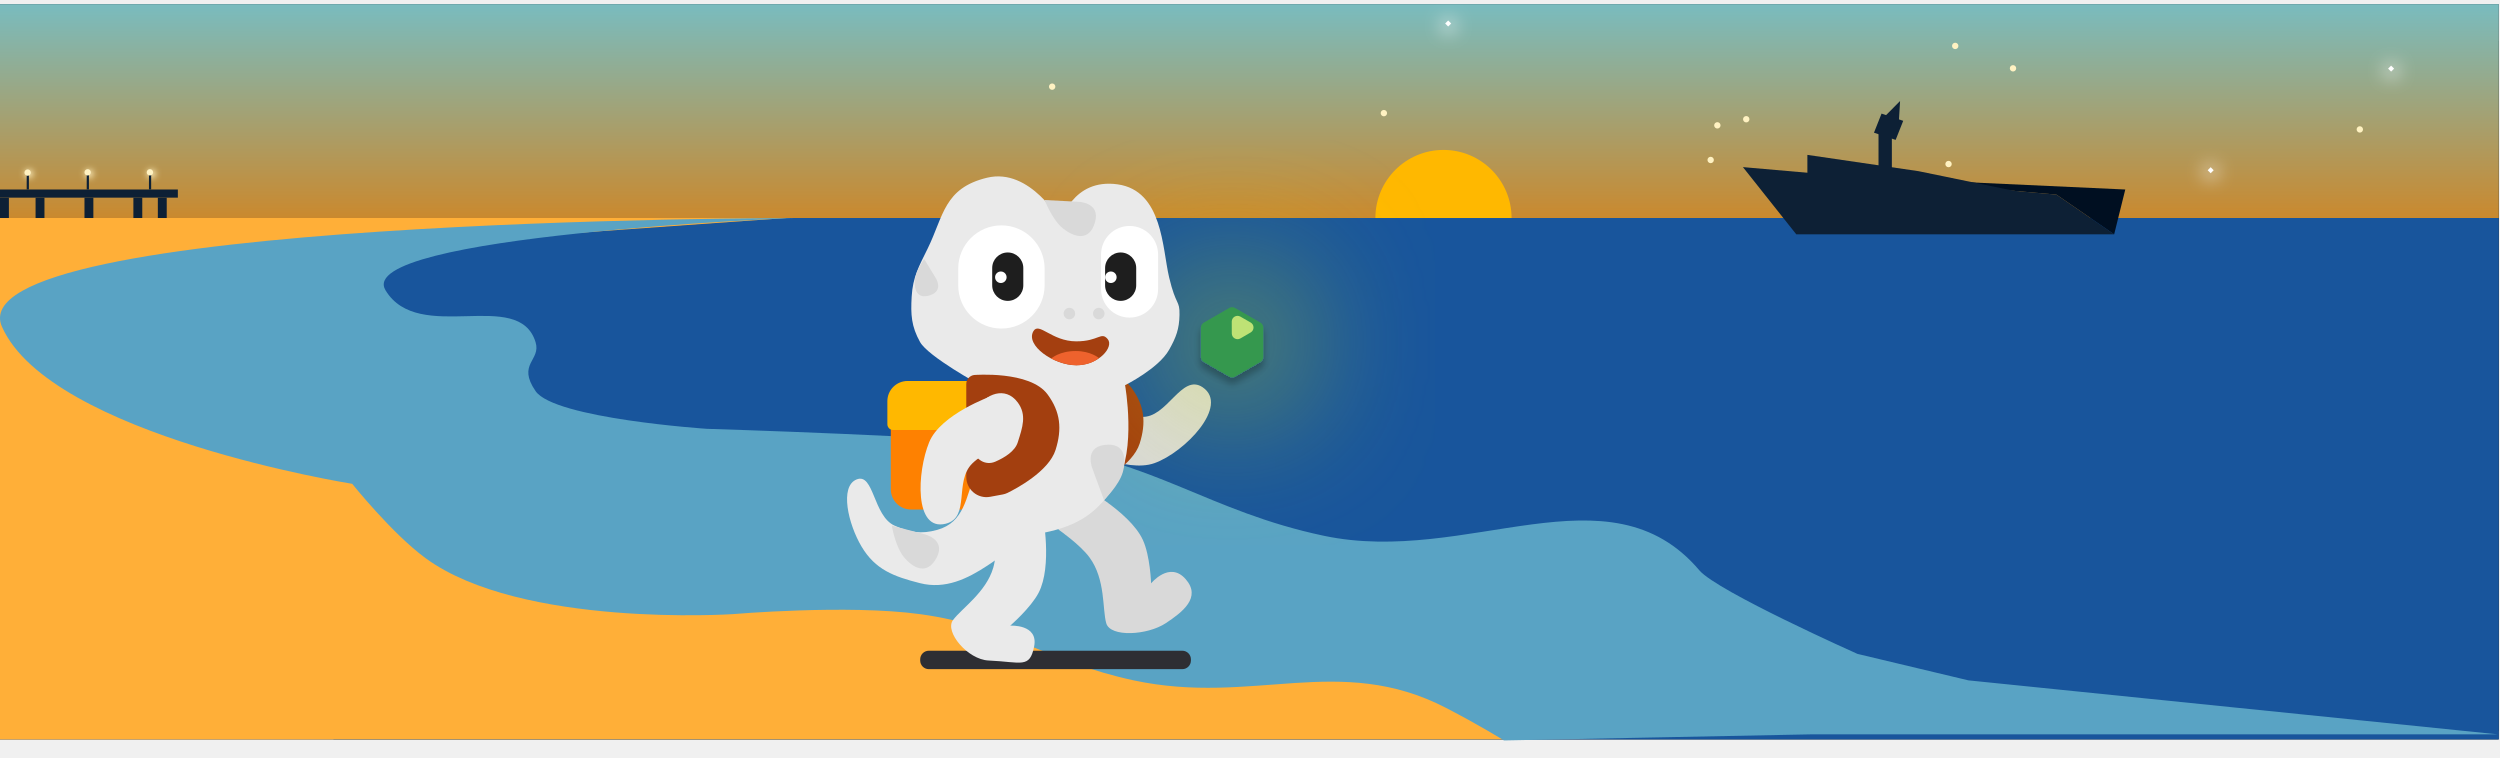
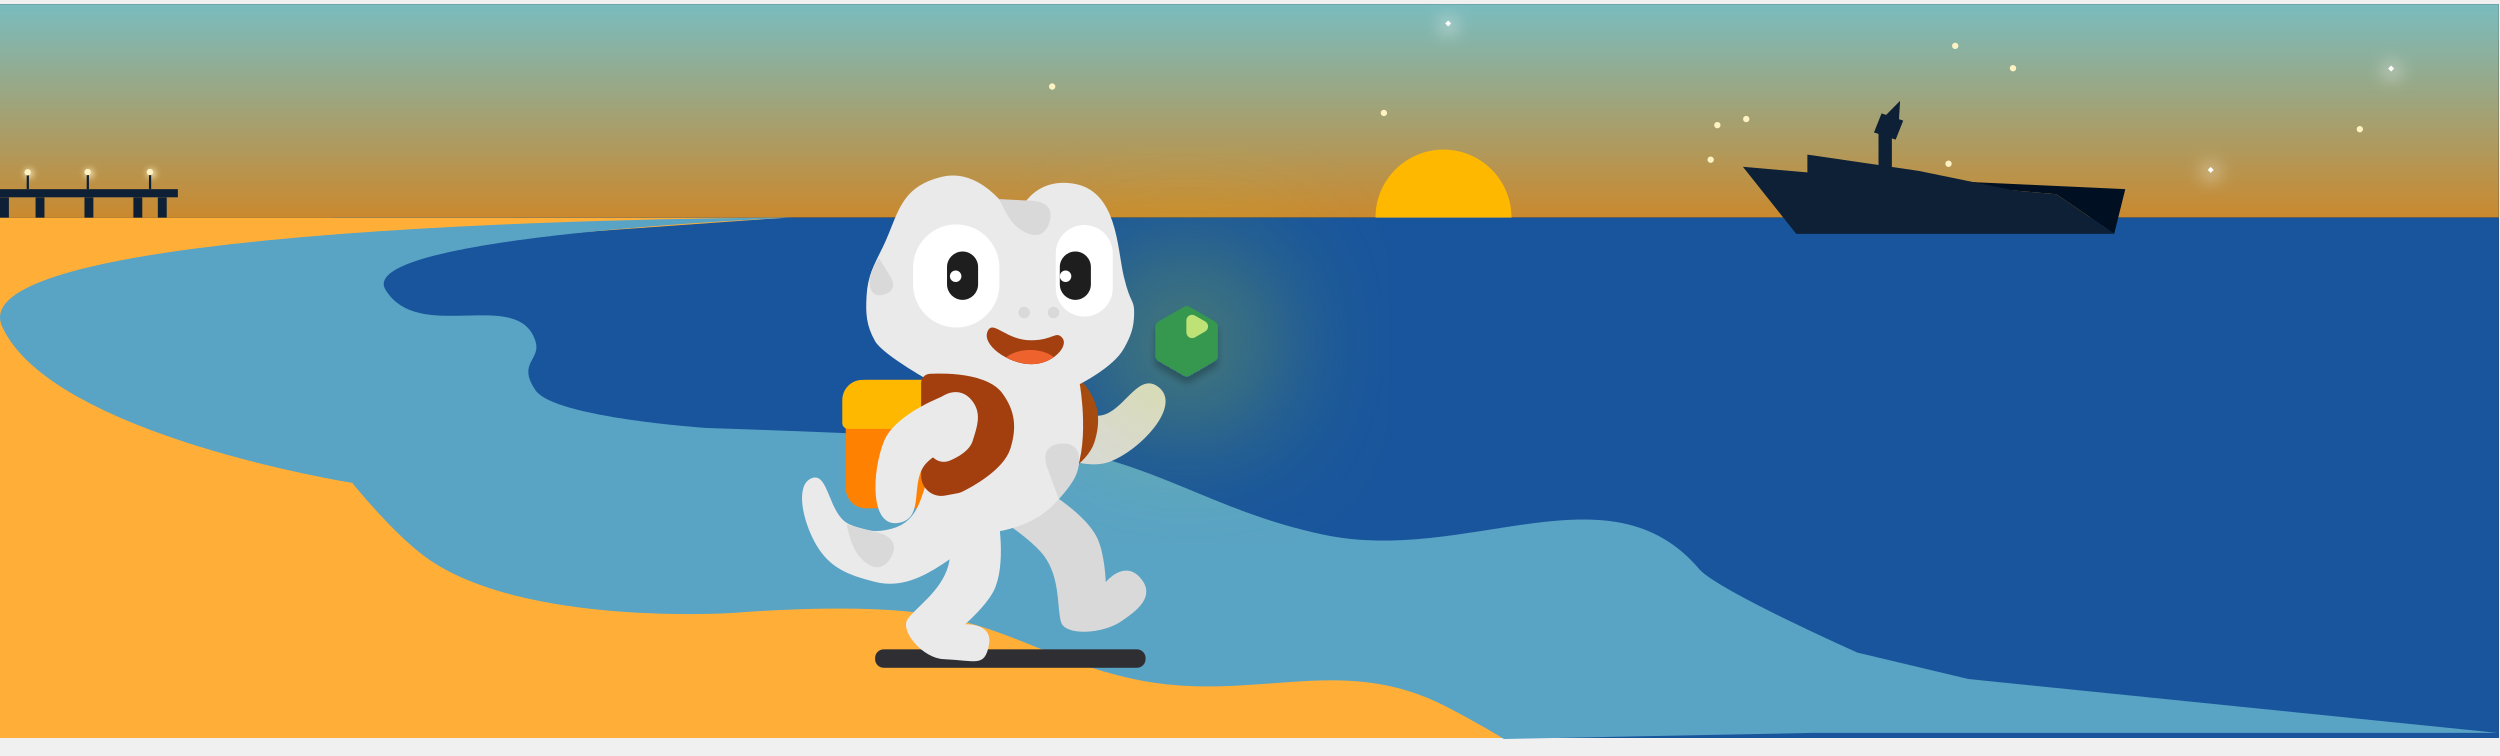
- <svg xmlns="http://www.w3.org/2000/svg" width="1657" height="502" viewBox="0 0 1657 502" fill="none">
-   <rect y="27.104" width="1656.18" height="457.45" fill="#3D4B54" />
-   <rect x="704.32" y="431.334" width="247.543" height="20.275" rx="10.137" fill="#F7F7F7" />
-   <rect y="2.762" width="1656.18" height="487.326" fill="#21282C" />
-   <rect y="2.762" width="1656.18" height="141.743" fill="url(#paint0_linear_760_2890)" />
-   <circle cx="956.737" cy="144.5" r="45.131" fill="#FFB800" />
-   <rect x="221.02" y="144.504" width="1435.16" height="345.583" fill="#18559C" />
-   <path d="M0 144.504H520.871L235.755 164.753L291.01 282.872L1013.01 450.939L996.065 490.087H0V144.504Z" fill="#FFAF38" />
+ <svg xmlns="http://www.w3.org/2000/svg" width="1657" height="501" viewBox="0 0 1657 501" fill="none">
+   <rect y="27.076" width="1656.18" height="456.532" fill="#3D4B54" />
+   <rect x="704.32" y="430.496" width="247.543" height="20.234" rx="10.117" fill="#F7F7F7" />
+   <rect y="2.783" width="1656.18" height="486.348" fill="#21282C" />
+   <rect y="2.783" width="1656.18" height="141.459" fill="url(#paint0_linear_760_2890)" />
+   <circle cx="956.736" cy="144.238" r="45.086" fill="#FFB800" />
+   <rect x="221.02" y="144.24" width="1435.16" height="344.889" fill="#18559C" />
+   <path d="M0 144.24H520.871L235.755 164.449L291.01 282.331L1013.01 450.06L996.065 489.13H0V144.24Z" fill="#FFAF38" />
  <g filter="url(#filter0_f_760_2890)">
-     <rect x="1460.21" y="113.963" width="7.052" height="7.052" transform="rotate(-45 1460.21 113.963)" fill="white" />
+     <rect x="1460.21" y="113.756" width="7.045" height="7.045" transform="rotate(-45 1460.21 113.756)" fill="white" />
  </g>
-   <rect x="1463.24" y="112.828" width="2.821" height="2.821" transform="rotate(-45 1463.24 112.828)" fill="white" />
+   <rect x="1463.25" y="112.629" width="2.818" height="2.818" transform="rotate(-45 1463.25 112.629)" fill="white" />
  <g filter="url(#filter1_f_760_2890)">
-     <rect x="1580.01" y="46.893" width="7.052" height="7.052" transform="rotate(-45 1580.01 46.8926)" fill="white" />
+     <rect x="1580.02" y="46.83" width="7.045" height="7.045" transform="rotate(-45 1580.02 46.8301)" fill="white" />
  </g>
-   <rect x="1582.83" y="45.486" width="2.821" height="2.821" transform="rotate(-45 1582.83 45.4863)" fill="white" />
+   <rect x="1582.84" y="45.424" width="2.818" height="2.818" transform="rotate(-45 1582.84 45.4238)" fill="white" />
  <g filter="url(#filter2_f_760_2890)">
-     <rect x="955.033" y="16.986" width="7.052" height="7.052" transform="rotate(-45 955.033 16.9863)" fill="white" />
+     <rect x="955.039" y="16.98" width="7.045" height="7.045" transform="rotate(-45 955.039 16.9805)" fill="white" />
  </g>
-   <rect x="957.852" y="15.576" width="2.821" height="2.821" transform="rotate(-45 957.852 15.5762)" fill="white" />
-   <circle cx="1564.09" cy="85.781" r="2.116" fill="#FFF2C2" />
-   <circle cx="1291.49" cy="108.729" r="2.116" fill="#FFF2C2" />
-   <circle cx="1334.22" cy="45.285" r="2.116" fill="#FFF2C2" />
-   <circle cx="1295.92" cy="30.436" r="2.116" fill="#FFF2C2" />
-   <circle cx="1157.41" cy="79.031" r="2.116" fill="#FFF2C2" />
-   <circle cx="1138.26" cy="83.082" r="2.116" fill="#FFF2C2" />
-   <circle cx="917.235" cy="74.983" r="2.116" fill="#FFF2C2" />
-   <circle cx="1133.83" cy="106.032" r="2.116" fill="#FFF2C2" />
-   <circle cx="697.373" cy="57.432" r="2.116" fill="#FFF2C2" />
-   <path d="M1155.2 110.754L1362.96 128.978L1401.27 155.302H1190.56L1155.2 110.754Z" fill="#0D2035" />
-   <path d="M1232.56 117.504L1408.64 125.604L1401.27 155.302L1362.96 128.978L1232.56 117.504Z" fill="#000F21" />
-   <path d="M1197.93 102.656L1271.6 113.456L1343.8 128.305H1197.93V102.656Z" fill="#0D2035" />
-   <rect x="1245.08" y="81.055" width="8.841" height="35.098" fill="#0D2035" />
-   <rect width="15.137" height="13.603" transform="matrix(0.948796 0.31589 -0.368714 0.929543 1247.09 75.2969)" fill="#0D2035" />
-   <path d="M1259.37 66.938L1258.55 80.885L1249.13 77.282L1259.37 66.938Z" fill="#0D2035" />
-   <path d="M1304.65 450.939L1655.44 486.712H1200.88L996.802 490.762C996.802 490.762 980.932 480.821 958.381 469.163C887.645 432.595 830.437 467.911 751.358 450.939C694.575 438.751 667.586 414.96 609.905 407.066C561.815 400.484 485.397 407.066 485.397 407.066C485.397 407.066 345.308 416.257 282.058 369.943C259.94 353.747 233.433 320.67 233.433 320.67C233.433 320.67 33.779 288.947 1.362 216.725C-31.055 144.504 525.917 144.504 525.917 144.504C525.917 144.504 233.433 155.978 255.535 192.427C277.638 228.875 343.858 190.204 354.995 226.85C358.699 239.039 342.47 241.024 354.995 259.248C367.519 277.472 468.452 284.222 468.452 284.222C468.452 284.222 634.785 289.304 687.262 295.696C765.007 305.167 800.924 338.918 877.34 355.093C972.569 375.251 1066.42 307.31 1126.36 378.042C1138.13 391.937 1231.08 433.389 1231.08 433.389L1304.65 450.939Z" fill="#59A3C4" />
-   <rect y="125.604" width="117.878" height="5.4" fill="#0D2035" />
-   <rect x="61.885" y="131.004" width="13.499" height="5.894" transform="rotate(90 61.8848 131.004)" fill="#0D2035" />
-   <rect x="110.51" y="131.004" width="13.499" height="5.894" transform="rotate(90 110.51 131.004)" fill="#0D2035" />
-   <rect x="94.301" y="131.004" width="13.499" height="5.894" transform="rotate(90 94.3008 131.004)" fill="#0D2035" />
-   <rect x="29.469" y="131.004" width="13.499" height="5.894" transform="rotate(90 29.4688 131.004)" fill="#0D2035" />
-   <rect x="5.895" y="131.004" width="13.499" height="5.894" transform="rotate(90 5.89453 131.004)" fill="#0D2035" />
+   <rect x="957.854" y="15.572" width="2.818" height="2.818" transform="rotate(-45 957.854 15.5723)" fill="white" />
+   <circle cx="1564.09" cy="85.637" r="2.113" fill="#FFF2C2" />
+   <circle cx="1291.49" cy="108.537" r="2.113" fill="#FFF2C2" />
+   <circle cx="1334.22" cy="45.221" r="2.113" fill="#FFF2C2" />
+   <circle cx="1295.92" cy="30.402" r="2.113" fill="#FFF2C2" />
+   <circle cx="1157.41" cy="78.9" r="2.113" fill="#FFF2C2" />
+   <circle cx="1138.26" cy="82.944" r="2.113" fill="#FFF2C2" />
+   <circle cx="917.234" cy="74.859" r="2.113" fill="#FFF2C2" />
+   <circle cx="1133.83" cy="105.846" r="2.113" fill="#FFF2C2" />
+   <circle cx="697.373" cy="57.344" r="2.113" fill="#FFF2C2" />
+   <path d="M1155.2 110.559L1362.96 128.746L1401.27 155.017H1190.56L1155.2 110.559Z" fill="#0D2035" />
+   <path d="M1232.56 117.295L1408.64 125.378L1401.27 155.017L1362.96 128.746L1232.56 117.295Z" fill="#000F21" />
+   <path d="M1197.93 102.477L1271.6 113.254L1343.8 128.074H1197.93V102.477Z" fill="#0D2035" />
+   <rect x="1245.08" y="80.92" width="8.841" height="35.028" fill="#0D2035" />
+   <rect width="15.134" height="13.579" transform="matrix(0.948986 0.315319 -0.369355 0.929289 1247.09 75.1719)" fill="#0D2035" />
+   <path d="M1259.37 66.83L1258.55 80.75L1249.13 77.153L1259.37 66.83Z" fill="#0D2035" />
+   <path d="M1304.65 450.06L1655.44 485.762H1200.88L996.802 489.803C996.802 489.803 980.932 479.883 958.381 468.248C887.645 431.753 830.437 466.998 751.358 450.06C694.575 437.897 667.586 414.153 609.905 406.275C561.815 399.707 485.397 406.275 485.397 406.275C485.397 406.275 345.308 415.448 282.058 369.227C259.94 353.063 233.433 320.053 233.433 320.053C233.433 320.053 33.779 288.393 1.362 216.317C-31.055 144.24 525.917 144.24 525.917 144.24C525.917 144.24 233.433 155.692 255.535 192.067C277.638 228.442 343.858 189.849 354.995 226.421C358.699 238.585 342.47 240.567 354.995 258.754C367.519 276.942 468.452 283.678 468.452 283.678C468.452 283.678 634.785 288.75 687.262 295.129C765.007 304.581 800.924 338.265 877.34 354.407C972.569 374.524 1066.42 306.719 1126.36 377.31C1138.13 391.177 1231.08 432.546 1231.08 432.546L1304.65 450.06Z" fill="#59A3C4" />
+   <rect y="125.379" width="117.878" height="5.389" fill="#0D2035" />
+   <rect x="61.885" y="130.768" width="13.472" height="5.894" transform="rotate(90 61.8848 130.768)" fill="#0D2035" />
+   <rect x="110.51" y="130.768" width="13.472" height="5.894" transform="rotate(90 110.51 130.768)" fill="#0D2035" />
+   <rect x="94.301" y="130.768" width="13.472" height="5.894" transform="rotate(90 94.3008 130.768)" fill="#0D2035" />
+   <rect x="29.469" y="130.768" width="13.472" height="5.894" transform="rotate(90 29.4688 130.768)" fill="#0D2035" />
+   <rect x="5.895" y="130.768" width="13.472" height="5.894" transform="rotate(90 5.89453 130.768)" fill="#0D2035" />
  <g filter="url(#filter3_f_760_2890)">
-     <circle cx="59.065" cy="115.164" r="2.821" fill="#FFF2C2" />
+     <circle cx="59.068" cy="114.96" r="2.818" fill="#FFF2C2" />
  </g>
-   <rect x="58.94" y="114.807" width="10.8" height="1.473" transform="rotate(90 58.9395 114.807)" fill="#0D2035" />
-   <circle cx="58.108" cy="114.223" r="2.116" fill="#FFF2C2" />
+   <rect x="58.94" y="114.604" width="10.778" height="1.473" transform="rotate(90 58.9395 114.604)" fill="#0D2035" />
+   <circle cx="58.106" cy="114.024" r="2.113" fill="#FFF2C2" />
  <g filter="url(#filter4_f_760_2890)">
-     <circle cx="19.157" cy="115.164" r="2.821" fill="#FFF2C2" />
+     <circle cx="19.156" cy="114.96" r="2.818" fill="#FFF2C2" />
  </g>
-   <rect x="19.156" y="114.807" width="10.8" height="1.473" transform="rotate(90 19.1562 114.807)" fill="#0D2035" />
-   <circle cx="18.323" cy="114.397" r="2.116" fill="#FFF2C2" />
+   <rect x="19.156" y="114.604" width="10.778" height="1.473" transform="rotate(90 19.1562 114.604)" fill="#0D2035" />
+   <circle cx="18.32" cy="114.193" r="2.113" fill="#FFF2C2" />
  <g filter="url(#filter5_f_760_2890)">
-     <circle cx="100.321" cy="115.164" r="2.821" fill="#FFF2C2" />
+     <circle cx="100.324" cy="114.96" r="2.818" fill="#FFF2C2" />
  </g>
-   <rect x="100.195" y="114.807" width="10.8" height="1.473" transform="rotate(90 100.195 114.807)" fill="#0D2035" />
-   <circle cx="99.365" cy="114.223" r="2.116" fill="#FFF2C2" />
-   <path d="M783.617 431.299H615.633C612.47 431.299 609.906 433.864 609.906 437.029V437.793C609.906 440.957 612.47 443.523 615.633 443.523H783.617C786.78 443.523 789.344 440.957 789.344 437.793V437.029C789.344 433.864 786.78 431.299 783.617 431.299Z" fill="#2E2E33" />
-   <path d="M765.095 307C746.159 313.708 714.728 296.56 714.728 296.56C714.728 296.56 711.954 286.855 714.098 281.283C717.112 273.45 731.697 268.961 731.697 268.961C731.697 268.961 746.483 275.633 756.598 276.283C773.608 277.376 783.053 247.116 797.151 256.701C814.971 268.818 785.404 299.805 765.095 307Z" fill="#D9D9D9" />
-   <path d="M696.189 250.327C696.189 247.332 698.382 244.788 701.344 244.35C701.344 244.35 738.341 241.331 750.021 257.146C758.661 268.846 759.753 280.141 755.366 294.009C750.849 308.287 729.212 319.702 723.4 322.548C722.439 323.018 721.428 323.331 720.376 323.526L711.985 325.08C703.77 326.603 696.189 320.293 696.189 311.934V250.327Z" fill="#A33F0F" />
-   <path d="M703.252 266.466C708.658 257.257 721.989 251.307 730.301 262.542C736.45 270.852 733.424 279.152 730.301 289.004C728.446 294.859 721.716 299.054 715.434 301.788C708.855 304.653 701.832 300.307 700.904 293.188C699.759 284.399 699.355 273.106 703.252 266.466Z" fill="#EAEAEA" />
-   <path d="M590.436 265.893C590.436 258.509 596.418 252.523 603.798 252.523H669.846V324.339C669.846 331.723 663.864 337.709 656.484 337.709H603.798C596.418 337.709 590.436 331.723 590.436 324.339V265.893Z" fill="#FE8101" />
-   <path d="M641.212 281.173C641.212 283.283 639.503 284.993 637.394 284.993H591.962C589.854 284.993 588.145 283.283 588.145 281.173V265.893C588.145 258.509 594.127 252.523 601.507 252.523H641.212V281.173Z" fill="#FFB800" />
+   <rect x="100.195" y="114.604" width="10.778" height="1.473" transform="rotate(90 100.195 114.604)" fill="#0D2035" />
+   <circle cx="99.363" cy="114.024" r="2.113" fill="#FFF2C2" />
+   <path d="M753.55 430.391H585.735C582.575 430.391 580.014 432.953 580.014 436.115V436.878C580.014 440.039 582.575 442.602 585.735 442.602H753.55C756.71 442.602 759.271 440.039 759.271 436.878V436.115C759.271 432.953 756.71 430.391 753.55 430.391Z" fill="#2E2E33" />
+   <path d="M735.045 306.217C716.128 312.918 684.728 295.787 684.728 295.787C684.728 295.787 681.958 286.092 684.1 280.526C687.11 272.701 701.681 268.217 701.681 268.217C701.681 268.217 716.452 274.881 726.557 275.531C743.55 276.623 752.985 246.393 767.069 255.969C784.871 268.074 755.334 299.03 735.045 306.217Z" fill="#D9D9D9" />
+   <path d="M666.209 249.6C666.209 246.608 668.4 244.067 671.358 243.629C671.358 243.629 708.318 240.613 719.986 256.413C728.617 268.1 729.709 279.384 725.326 293.239C720.814 307.502 699.199 318.905 693.392 321.748C692.432 322.218 691.422 322.531 690.371 322.725L681.989 324.278C673.782 325.799 666.209 319.496 666.209 311.145V249.6Z" fill="#A33F0F" />
+   <path d="M673.265 265.724C678.665 256.524 691.983 250.579 700.286 261.803C706.429 270.105 703.406 278.397 700.286 288.239C698.433 294.088 691.71 298.278 685.434 301.01C678.862 303.872 671.845 299.53 670.919 292.419C669.775 283.639 669.371 272.357 673.265 265.724Z" fill="#EAEAEA" />
+   <path d="M560.562 265.151C560.562 257.775 566.539 251.795 573.911 251.795H639.894V323.539C639.894 330.915 633.917 336.895 626.545 336.895H573.911C566.539 336.895 560.562 330.915 560.562 323.539V265.151Z" fill="#FE8101" />
+   <path d="M611.288 280.416C611.288 282.524 609.58 284.232 607.474 284.232H562.087C559.981 284.232 558.273 282.524 558.273 280.416V265.151C558.273 257.775 564.25 251.795 571.622 251.795H611.288V280.416Z" fill="#FFB800" />
  <g filter="url(#filter6_f_760_2890)">
-     <path d="M783.799 219.127C786.569 207.333 795.417 197.915 807.01 194.42C818.603 190.924 831.179 193.882 840.001 202.179C848.823 210.477 852.55 222.853 849.78 234.646C847.009 246.439 838.161 255.857 826.568 259.353C814.975 262.849 802.399 259.891 793.578 251.593C784.755 243.296 781.028 230.92 783.799 219.127Z" fill="#D0E60A" />
+     <path d="M753.731 218.43C756.499 206.649 765.338 197.24 776.919 193.748C788.5 190.256 801.064 193.211 809.877 201.5C818.69 209.789 822.414 222.153 819.646 233.934C816.878 245.715 808.039 255.124 796.458 258.616C784.877 262.109 772.314 259.154 763.501 250.865C754.687 242.576 750.963 230.212 753.731 218.43Z" fill="#D0E60A" />
  </g>
  <g filter="url(#filter7_d_760_2890)">
-     <path d="M814.732 204.107C815.914 203.425 817.369 203.425 818.55 204.107L835.397 213.84C836.578 214.522 837.306 215.783 837.306 217.148V236.612C837.306 237.977 836.578 239.238 835.397 239.92L818.55 249.652C817.369 250.334 815.914 250.334 814.732 249.652L797.885 239.92C796.704 239.238 795.977 237.977 795.977 236.612V217.148C795.977 215.783 796.704 214.522 797.885 213.84L814.732 204.107Z" fill="#35984E" />
+     <path d="M784.633 203.427C785.814 202.746 787.267 202.746 788.447 203.427L805.277 213.15C806.458 213.831 807.184 215.091 807.184 216.454V235.899C807.184 237.262 806.458 238.522 805.277 239.204L788.447 248.926C787.267 249.608 785.814 249.608 784.633 248.926L767.803 239.204C766.623 238.522 765.896 237.262 765.896 235.899V216.454C765.896 215.091 766.623 213.831 767.803 213.15L784.633 203.427Z" fill="#35984E" />
  </g>
-   <path d="M822.173 224.301C819.633 225.78 816.445 223.954 816.434 221.013L816.406 213.181C816.396 210.241 819.57 208.391 822.121 209.852L828.914 213.744C831.464 215.205 831.477 218.881 828.938 220.36L822.173 224.301Z" fill="#BEE275" />
-   <path d="M757.457 357.799C748.667 338.806 715.338 321.238 715.338 321.238C715.338 321.238 704.836 324.361 701.237 329.302C696.177 336.247 701.64 351.06 701.64 351.06C701.64 351.06 715.899 360.959 722.13 369.471C732.874 384.147 730.542 403.743 733.227 413.103C735.912 422.462 760.472 421.156 772.733 413.012C783.582 405.806 796.555 396.054 785.841 383.832C775.128 371.611 762.946 386.649 762.946 386.649C762.946 386.649 762.367 368.409 757.457 357.799Z" fill="#D9D9D9" />
-   <path d="M688.375 392.929C697.65 375.101 691.162 341.539 691.162 341.539C691.162 341.539 682.494 336.376 676.562 337.025C668.224 337.939 660.158 350.899 660.158 350.899C660.158 350.899 661.11 366.747 658.325 376.29C653.521 392.743 637.136 403.412 631.582 411.082C626.027 418.749 641.346 437.184 655.27 437.791C677.101 438.746 682.487 443.33 685.431 428.433C688.375 413.535 669.587 414.681 669.587 414.681C669.587 414.681 683.194 402.888 688.375 392.929Z" fill="#EAEAEA" />
-   <path d="M604.248 196.668C604.99 183.48 609.129 176.442 614.938 164.58C625.437 143.139 625.628 124.661 654.261 117.785C682.895 110.909 703.13 147.008 703.13 147.008C703.13 147.008 710.765 117.976 740.735 122.178C770.705 126.38 770.323 164.58 774.905 183.871C779.486 203.162 781.968 198.641 781.777 208.701C781.598 218.115 779.517 223.604 774.905 231.812C767.887 244.301 745.698 255.304 745.698 255.304C745.698 255.304 753.392 298.296 740.162 319.862C728.188 339.382 715.347 348.321 691.867 353.096C668.387 357.871 643.332 395.028 609.784 386.521C592.48 382.133 580.15 377.62 571.033 362.264C562.138 347.282 556.334 322.345 567.788 317.761C579.241 313.177 578.76 341.941 592.794 348.321C602.958 352.942 610.487 354.197 621.237 351.186C639.127 346.176 640.281 329.731 646.748 312.306C654.611 291.119 654.575 278.499 649.871 255.304C649.871 255.304 615.184 236.387 609.784 226.655C604.007 216.243 603.579 208.557 604.248 196.668Z" fill="#EAEAEA" />
-   <path d="M692.371 132.576L714.514 133.722C714.514 133.722 729.595 133.913 725.777 147.283C721.959 160.653 711.46 157.024 704.397 151.294C697.334 145.564 692.371 132.576 692.371 132.576Z" fill="#D9D9D9" />
-   <path d="M612.521 171.641L620.155 184.187C620.155 184.187 625.688 192.503 616.675 195.614C607.662 198.725 605.793 191.577 606.402 185.49C607.01 179.402 612.521 171.641 612.521 171.641Z" fill="#D9D9D9" />
-   <path d="M591.094 348.404L612.54 354.036C612.54 354.036 627.266 357.295 620.809 369.607C614.351 381.919 604.81 376.228 599.06 369.18C593.311 362.131 591.094 348.404 591.094 348.404Z" fill="#D9D9D9" />
-   <path d="M740.859 204.2C740.859 210.845 735.475 216.233 728.833 216.233C722.191 216.233 716.807 210.845 716.807 204.2C716.807 197.554 718.564 187.01 725.206 187.01C731.848 187.01 740.859 197.554 740.859 204.2Z" fill="#EAEAEA" />
-   <path d="M731.714 331.413L724.059 310.592C724.059 310.592 718.303 296.644 732.091 294.898C745.878 293.152 746.672 304.238 744.184 312.989C741.697 321.74 731.714 331.413 731.714 331.413Z" fill="#D9D9D9" />
-   <path d="M708.789 211.65C710.897 211.65 712.606 209.939 712.606 207.83C712.606 205.72 710.897 204.01 708.789 204.01C706.68 204.01 704.971 205.72 704.971 207.83C704.971 209.939 706.68 211.65 708.789 211.65Z" fill="#D9D9D9" />
-   <path d="M728.259 211.65C730.368 211.65 732.077 209.939 732.077 207.83C732.077 205.72 730.368 204.01 728.259 204.01C726.151 204.01 724.441 205.72 724.441 207.83C724.441 209.939 726.151 211.65 728.259 211.65Z" fill="#D9D9D9" />
-   <path d="M734.151 224.717C738.542 229.874 728.315 242.098 713.344 242.098C698.374 242.098 679.557 228.919 684.902 219.56C688.61 213.066 696.928 226.245 713.344 226.245C728.315 226.245 729.761 219.56 734.151 224.717Z" fill="#A43F10" />
-   <path d="M728.259 237.242C728.259 237.242 723.677 242.097 713.344 242.097C705.161 242.097 696.762 237.624 696.762 237.624C696.762 237.624 702.025 232.658 712.987 232.658C722.914 232.658 728.259 237.242 728.259 237.242Z" fill="#EE622D" />
-   <path d="M640.449 254.528C640.449 251.533 642.642 248.99 645.603 248.551C645.603 248.551 682.601 245.532 694.281 261.348C702.92 273.047 704.013 284.342 699.625 298.211C695.109 312.488 673.472 323.903 667.66 326.749C666.699 327.219 665.688 327.532 664.636 327.727L656.245 329.281C648.03 330.804 640.449 324.495 640.449 316.135V254.528Z" fill="#A33F0F" />
-   <path d="M647.512 270.667C652.918 261.458 666.249 255.508 674.561 266.743C680.71 275.053 677.683 283.353 674.561 293.205C672.705 299.06 665.976 303.255 659.694 305.99C653.115 308.854 646.091 304.508 645.164 297.389C644.019 288.601 643.615 277.308 647.512 270.667Z" fill="#EAEAEA" />
-   <path d="M615.891 293.017C623.533 274.43 657.271 262.449 657.271 262.449C657.271 262.449 666.346 266.858 669.063 272.174C672.882 279.646 666.492 293.511 666.492 293.511C666.492 293.511 651.659 300.078 644.426 307.182C632.261 319.129 643.331 343.02 626.788 347.13C605.878 352.325 607.694 312.953 615.891 293.017Z" fill="#EAEAEA" />
-   <path d="M692.371 178.033C692.371 162.21 679.551 149.383 663.737 149.383C647.923 149.383 635.104 162.21 635.104 178.033V189.111C635.104 204.934 647.923 217.761 663.737 217.761C679.551 217.761 692.371 204.934 692.371 189.111V178.033Z" fill="white" />
-   <path d="M678.245 177.652C678.245 171.956 673.63 167.338 667.937 167.338C662.244 167.338 657.629 171.956 657.629 177.652V189.112C657.629 194.808 662.244 199.426 667.937 199.426C673.63 199.426 678.245 194.808 678.245 189.112V177.652Z" fill="#1E1E1E" />
-   <path d="M663.357 187.583C665.465 187.583 667.175 185.873 667.175 183.763C667.175 181.654 665.465 179.943 663.357 179.943C661.248 179.943 659.539 181.654 659.539 183.763C659.539 185.873 661.248 187.583 663.357 187.583Z" fill="white" />
-   <path d="M767.584 168.675C767.584 158.231 759.123 149.766 748.685 149.766C738.248 149.766 729.787 158.231 729.787 168.675V191.594C729.787 202.038 738.248 210.503 748.685 210.503C759.123 210.503 767.584 202.038 767.584 191.594V168.675Z" fill="white" />
-   <path d="M753.075 177.652C753.075 171.956 748.46 167.338 742.767 167.338C737.074 167.338 732.459 171.956 732.459 177.652V189.112C732.459 194.808 737.074 199.426 742.767 199.426C748.46 199.426 753.075 194.808 753.075 189.112V177.652Z" fill="#1E1E1E" />
-   <path d="M736.277 187.583C738.385 187.583 740.095 185.873 740.095 183.763C740.095 181.654 738.385 179.943 736.277 179.943C734.168 179.943 732.459 181.654 732.459 183.763C732.459 185.873 734.168 187.583 736.277 187.583Z" fill="white" />
+   <path d="M792.065 223.6C789.528 225.078 786.343 223.253 786.333 220.316L786.305 212.492C786.294 209.554 789.466 207.707 792.014 209.166L798.8 213.054C801.347 214.514 801.36 218.186 798.823 219.664L792.065 223.6Z" fill="#BEE275" />
+   <path d="M727.416 356.966C718.634 337.991 685.339 320.441 685.339 320.441C685.339 320.441 674.848 323.561 671.252 328.497C666.197 335.435 671.655 350.233 671.655 350.233C671.655 350.233 685.899 360.122 692.124 368.626C702.858 383.287 700.528 402.863 703.211 412.214C705.893 421.564 730.428 420.259 742.677 412.123C753.515 404.925 766.475 395.182 755.772 382.972C745.069 370.763 732.899 385.786 732.899 385.786C732.899 385.786 732.321 367.565 727.416 356.966Z" fill="#D9D9D9" />
+   <path d="M658.403 392.06C667.668 374.25 661.187 340.722 661.187 340.722C661.187 340.722 652.528 335.564 646.602 336.213C638.272 337.125 630.214 350.073 630.214 350.073C630.214 350.073 631.166 365.905 628.383 375.438C623.584 391.874 607.215 402.532 601.666 410.195C596.118 417.854 611.421 436.271 625.331 436.878C647.141 437.832 652.521 442.411 655.462 427.528C658.403 412.645 639.634 413.79 639.634 413.79C639.634 413.79 653.227 402.009 658.403 392.06Z" fill="#EAEAEA" />
+   <path d="M574.361 195.994C575.102 182.819 579.238 175.788 585.04 163.938C595.529 142.519 595.72 124.059 624.324 117.19C652.929 110.321 673.144 146.384 673.144 146.384C673.144 146.384 680.772 117.381 710.711 121.579C740.651 125.777 740.27 163.938 744.847 183.21C749.423 202.481 751.903 197.965 751.712 208.015C751.533 217.42 749.454 222.903 744.847 231.102C737.836 243.58 715.67 254.572 715.67 254.572C715.67 254.572 723.355 297.521 710.139 319.065C698.177 338.565 685.348 347.495 661.892 352.265C638.436 357.035 613.406 394.156 579.891 385.657C562.605 381.273 550.287 376.764 541.179 361.424C532.294 346.457 526.496 321.545 537.938 316.966C549.38 312.386 548.899 341.121 562.919 347.495C573.073 352.111 580.594 353.365 591.333 350.357C609.205 345.352 610.358 328.924 616.819 311.516C624.674 290.35 624.638 277.743 619.938 254.572C619.938 254.572 585.286 235.673 579.891 225.951C574.121 215.549 573.693 207.872 574.361 195.994Z" fill="#EAEAEA" />
+   <path d="M662.396 131.967L684.518 133.112C684.518 133.112 699.583 133.302 695.769 146.659C691.955 160.016 681.466 156.39 674.411 150.666C667.355 144.942 662.396 131.967 662.396 131.967Z" fill="#D9D9D9" />
+   <path d="M582.624 170.992L590.25 183.526C590.25 183.526 595.778 191.833 586.774 194.942C577.77 198.05 575.903 190.909 576.511 184.827C577.118 178.746 582.624 170.992 582.624 170.992Z" fill="#D9D9D9" />
+   <path d="M561.219 347.58L582.644 353.206C582.644 353.206 597.355 356.461 590.904 368.762C584.452 381.061 574.921 375.376 569.177 368.335C563.434 361.293 561.219 347.58 561.219 347.58Z" fill="#D9D9D9" />
+   <path d="M710.833 203.52C710.833 210.159 705.454 215.541 698.819 215.541C692.184 215.541 686.805 210.159 686.805 203.52C686.805 196.881 688.56 186.348 695.195 186.348C701.831 186.348 710.833 196.881 710.833 203.52Z" fill="#EAEAEA" />
+   <path d="M701.699 330.605L694.052 309.805C694.052 309.805 688.302 295.87 702.076 294.126C715.849 292.382 716.642 303.457 714.157 312.199C711.672 320.941 701.699 330.605 701.699 330.605Z" fill="#D9D9D9" />
+   <path d="M678.796 210.962C680.903 210.962 682.61 209.254 682.61 207.146C682.61 205.039 680.903 203.33 678.796 203.33C676.69 203.33 674.982 205.039 674.982 207.146C674.982 209.254 676.69 210.962 678.796 210.962Z" fill="#D9D9D9" />
+   <path d="M698.248 210.962C700.354 210.962 702.062 209.254 702.062 207.146C702.062 205.039 700.354 203.33 698.248 203.33C696.141 203.33 694.434 205.039 694.434 207.146C694.434 209.254 696.141 210.962 698.248 210.962Z" fill="#D9D9D9" />
+   <path d="M704.132 224.017C708.518 229.169 698.302 241.38 683.346 241.38C668.391 241.38 649.592 228.215 654.932 218.865C658.637 212.378 666.946 225.543 683.346 225.543C698.302 225.543 699.746 218.865 704.132 224.017Z" fill="#A43F10" />
+   <path d="M698.247 236.531C698.247 236.531 693.67 241.38 683.347 241.38C675.172 241.38 666.781 236.912 666.781 236.912C666.781 236.912 672.039 231.951 682.991 231.951C692.907 231.951 698.247 236.531 698.247 236.531Z" fill="#EE622D" />
+   <path d="M610.525 253.797C610.525 250.805 612.716 248.264 615.674 247.826C615.674 247.826 652.635 244.81 664.303 260.61C672.934 272.297 674.025 283.581 669.642 297.436C665.13 311.699 643.515 323.102 637.708 325.946C636.748 326.416 635.739 326.728 634.688 326.922L626.305 328.476C618.098 329.996 610.525 323.694 610.525 315.343V253.797Z" fill="#A33F0F" />
+   <path d="M617.581 269.921C622.981 260.721 636.299 254.777 644.603 266C650.746 274.303 647.722 282.594 644.603 292.436C642.749 298.285 636.026 302.476 629.751 305.208C623.178 308.069 616.162 303.727 615.235 296.616C614.091 287.836 613.688 276.555 617.581 269.921Z" fill="#EAEAEA" />
+   <path d="M585.991 292.249C593.625 273.68 627.329 261.711 627.329 261.711C627.329 261.711 636.395 266.115 639.109 271.426C642.925 278.891 636.54 292.742 636.54 292.742C636.54 292.742 621.723 299.302 614.497 306.399C602.344 318.334 613.403 342.201 596.876 346.307C575.988 351.496 577.802 312.164 585.991 292.249Z" fill="#EAEAEA" />
+   <path d="M662.395 177.379C662.395 161.572 649.589 148.758 633.79 148.758C617.992 148.758 605.186 161.572 605.186 177.379V188.446C605.186 204.253 617.992 217.067 633.79 217.067C649.589 217.067 662.395 204.253 662.395 188.446V177.379Z" fill="white" />
+   <path d="M648.283 176.997C648.283 171.306 643.673 166.693 637.985 166.693C632.298 166.693 627.688 171.306 627.688 176.997V188.445C627.688 194.136 632.298 198.749 637.985 198.749C643.673 198.749 648.283 194.136 648.283 188.445V176.997Z" fill="#1E1E1E" />
+   <path d="M633.41 186.919C635.516 186.919 637.224 185.211 637.224 183.103C637.224 180.996 635.516 179.287 633.41 179.287C631.303 179.287 629.596 180.996 629.596 183.103C629.596 185.211 631.303 186.919 633.41 186.919Z" fill="white" />
+   <path d="M737.532 168.031C737.532 157.598 729.079 149.141 718.653 149.141C708.226 149.141 699.773 157.598 699.773 168.031V190.927C699.773 201.36 708.226 209.817 718.653 209.817C729.079 209.817 737.532 201.36 737.532 190.927V168.031Z" fill="white" />
+   <path d="M723.039 176.997C723.039 171.306 718.428 166.693 712.741 166.693C707.054 166.693 702.443 171.306 702.443 176.997V188.445C702.443 194.136 707.054 198.749 712.741 198.749C718.428 198.749 723.039 194.136 723.039 188.445V176.997Z" fill="#1E1E1E" />
+   <path d="M706.257 186.919C708.364 186.919 710.071 185.211 710.071 183.103C710.071 180.996 708.364 179.287 706.257 179.287C704.151 179.287 702.443 180.996 702.443 183.103C702.443 185.211 704.151 186.919 706.257 186.919Z" fill="white" />
  <defs>
-     <filter id="filter0_f_760_2890" x="1448.21" y="96.977" width="33.973" height="33.973" filterUnits="userSpaceOnUse" color-interpolation-filters="sRGB">
+     <filter id="filter0_f_760_2890" x="1448.21" y="96.775" width="33.963" height="33.961" filterUnits="userSpaceOnUse" color-interpolation-filters="sRGB">
      <feFlood flood-opacity="0" result="BackgroundImageFix" />
      <feBlend mode="normal" in="SourceGraphic" in2="BackgroundImageFix" result="shape" />
      <feGaussianBlur stdDeviation="6" result="effect1_foregroundBlur_760_2890" />
    </filter>
-     <filter id="filter1_f_760_2890" x="1568.01" y="29.906" width="33.973" height="33.973" filterUnits="userSpaceOnUse" color-interpolation-filters="sRGB">
+     <filter id="filter1_f_760_2890" x="1568.02" y="29.85" width="33.963" height="33.961" filterUnits="userSpaceOnUse" color-interpolation-filters="sRGB">
      <feFlood flood-opacity="0" result="BackgroundImageFix" />
      <feBlend mode="normal" in="SourceGraphic" in2="BackgroundImageFix" result="shape" />
      <feGaussianBlur stdDeviation="6" result="effect1_foregroundBlur_760_2890" />
    </filter>
-     <filter id="filter2_f_760_2890" x="943.033" y="0" width="33.973" height="33.973" filterUnits="userSpaceOnUse" color-interpolation-filters="sRGB">
+     <filter id="filter2_f_760_2890" x="943.039" y="0" width="33.963" height="33.961" filterUnits="userSpaceOnUse" color-interpolation-filters="sRGB">
      <feFlood flood-opacity="0" result="BackgroundImageFix" />
      <feBlend mode="normal" in="SourceGraphic" in2="BackgroundImageFix" result="shape" />
      <feGaussianBlur stdDeviation="6" result="effect1_foregroundBlur_760_2890" />
    </filter>
-     <filter id="filter3_f_760_2890" x="52.244" y="108.344" width="13.641" height="13.641" filterUnits="userSpaceOnUse" color-interpolation-filters="sRGB">
+     <filter id="filter3_f_760_2890" x="52.25" y="108.143" width="13.635" height="13.635" filterUnits="userSpaceOnUse" color-interpolation-filters="sRGB">
      <feFlood flood-opacity="0" result="BackgroundImageFix" />
      <feBlend mode="normal" in="SourceGraphic" in2="BackgroundImageFix" result="shape" />
      <feGaussianBlur stdDeviation="2" result="effect1_foregroundBlur_760_2890" />
    </filter>
-     <filter id="filter4_f_760_2890" x="12.336" y="108.344" width="13.641" height="13.641" filterUnits="userSpaceOnUse" color-interpolation-filters="sRGB">
+     <filter id="filter4_f_760_2890" x="12.338" y="108.143" width="13.635" height="13.635" filterUnits="userSpaceOnUse" color-interpolation-filters="sRGB">
      <feFlood flood-opacity="0" result="BackgroundImageFix" />
      <feBlend mode="normal" in="SourceGraphic" in2="BackgroundImageFix" result="shape" />
      <feGaussianBlur stdDeviation="2" result="effect1_foregroundBlur_760_2890" />
    </filter>
-     <filter id="filter5_f_760_2890" x="93.5" y="108.344" width="13.641" height="13.641" filterUnits="userSpaceOnUse" color-interpolation-filters="sRGB">
+     <filter id="filter5_f_760_2890" x="93.506" y="108.143" width="13.635" height="13.635" filterUnits="userSpaceOnUse" color-interpolation-filters="sRGB">
      <feFlood flood-opacity="0" result="BackgroundImageFix" />
      <feBlend mode="normal" in="SourceGraphic" in2="BackgroundImageFix" result="shape" />
      <feGaussianBlur stdDeviation="2" result="effect1_foregroundBlur_760_2890" />
    </filter>
-     <filter id="filter6_f_760_2890" x="682.898" y="92.977" width="267.781" height="267.82" filterUnits="userSpaceOnUse" color-interpolation-filters="sRGB">
+     <filter id="filter6_f_760_2890" x="652.832" y="92.307" width="267.713" height="267.752" filterUnits="userSpaceOnUse" color-interpolation-filters="sRGB">
      <feFlood flood-opacity="0" result="BackgroundImageFix" />
      <feBlend mode="normal" in="SourceGraphic" in2="BackgroundImageFix" result="shape" />
      <feGaussianBlur stdDeviation="50" result="effect1_foregroundBlur_760_2890" />
    </filter>
-     <filter id="filter7_d_760_2890" x="791.977" y="203.596" width="49.33" height="54.568" filterUnits="userSpaceOnUse" color-interpolation-filters="sRGB">
+     <filter id="filter7_d_760_2890" x="761.896" y="202.916" width="49.287" height="54.522" filterUnits="userSpaceOnUse" color-interpolation-filters="sRGB">
      <feFlood flood-opacity="0" result="BackgroundImageFix" />
      <feColorMatrix in="SourceAlpha" type="matrix" values="0 0 0 0 0 0 0 0 0 0 0 0 0 0 0 0 0 0 127 0" result="hardAlpha" />
      <feOffset dy="4" />
      <feGaussianBlur stdDeviation="2" />
      <feComposite in2="hardAlpha" operator="out" />
      <feColorMatrix type="matrix" values="0 0 0 0 0 0 0 0 0 0 0 0 0 0 0 0 0 0 0.25 0" />
      <feBlend mode="normal" in2="BackgroundImageFix" result="effect1_dropShadow_760_2890" />
      <feBlend mode="normal" in="SourceGraphic" in2="effect1_dropShadow_760_2890" result="shape" />
    </filter>
-     <linearGradient id="paint0_linear_760_2890" x1="828.09" y1="144.505" x2="828.09" y2="2.762" gradientUnits="userSpaceOnUse">
+     <linearGradient id="paint0_linear_760_2890" x1="828.09" y1="144.242" x2="828.09" y2="2.783" gradientUnits="userSpaceOnUse">
      <stop stop-color="#CA892E" />
      <stop offset="1" stop-color="#79BCBF" />
    </linearGradient>
  </defs>
</svg>
